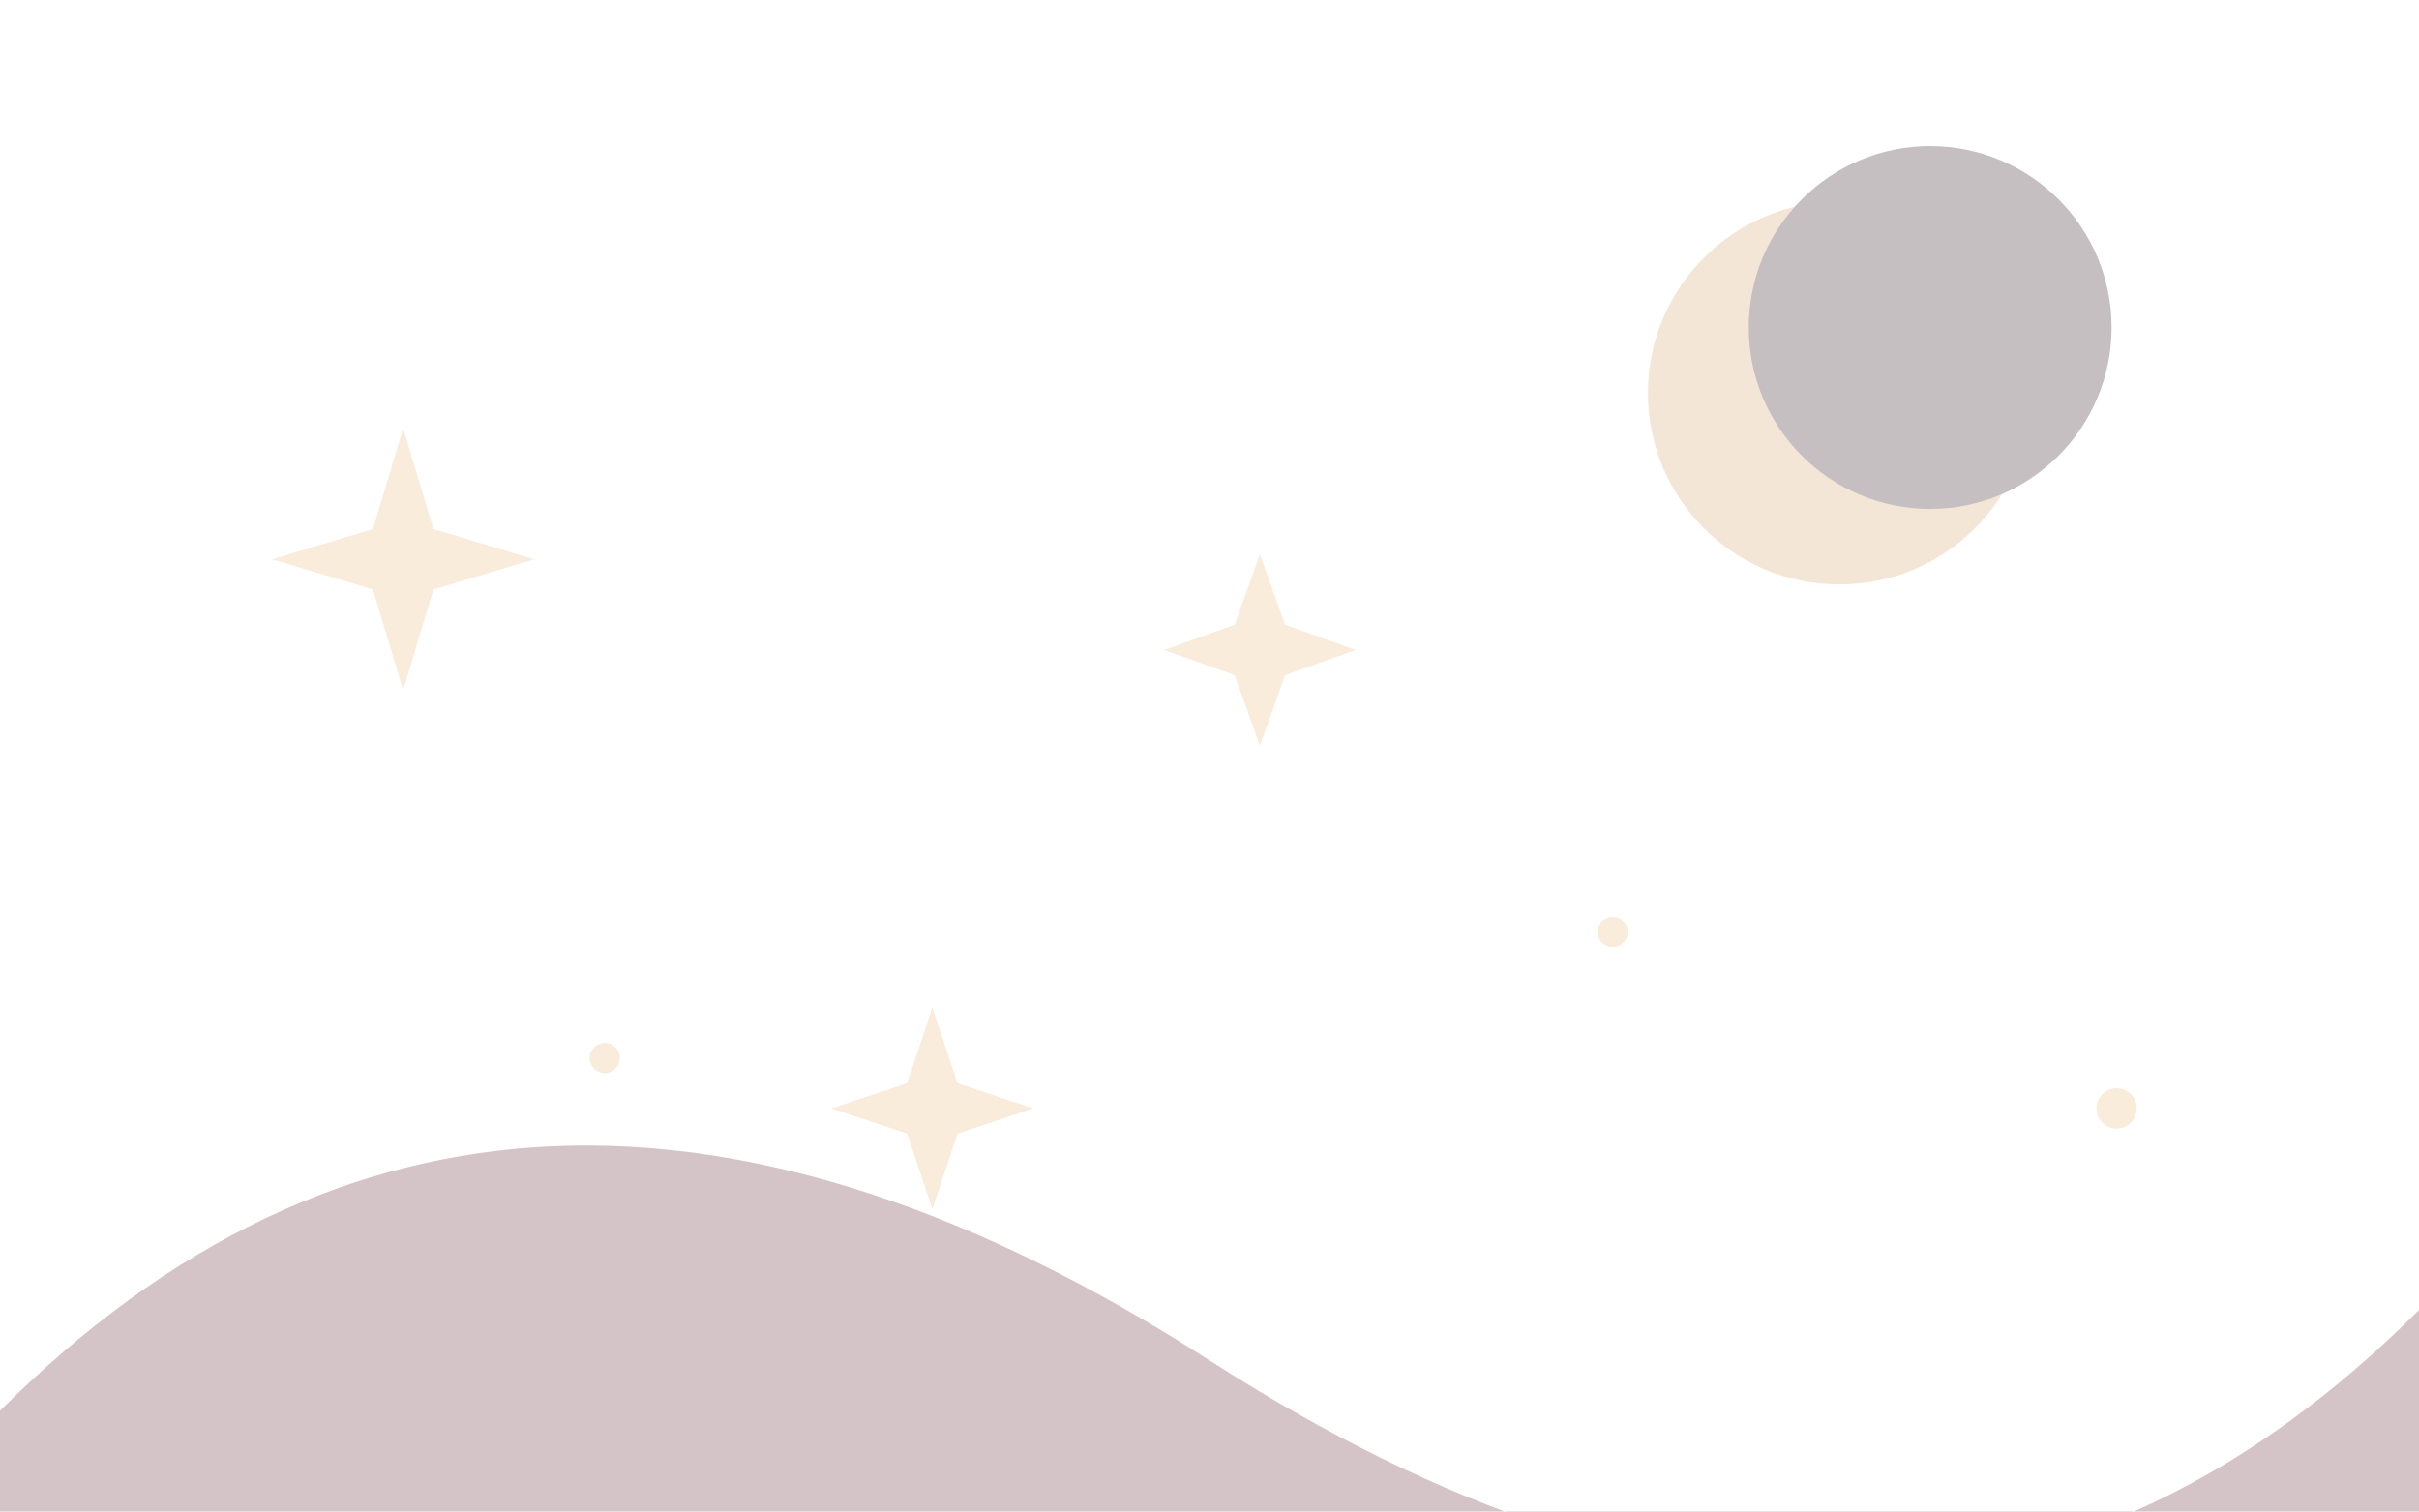
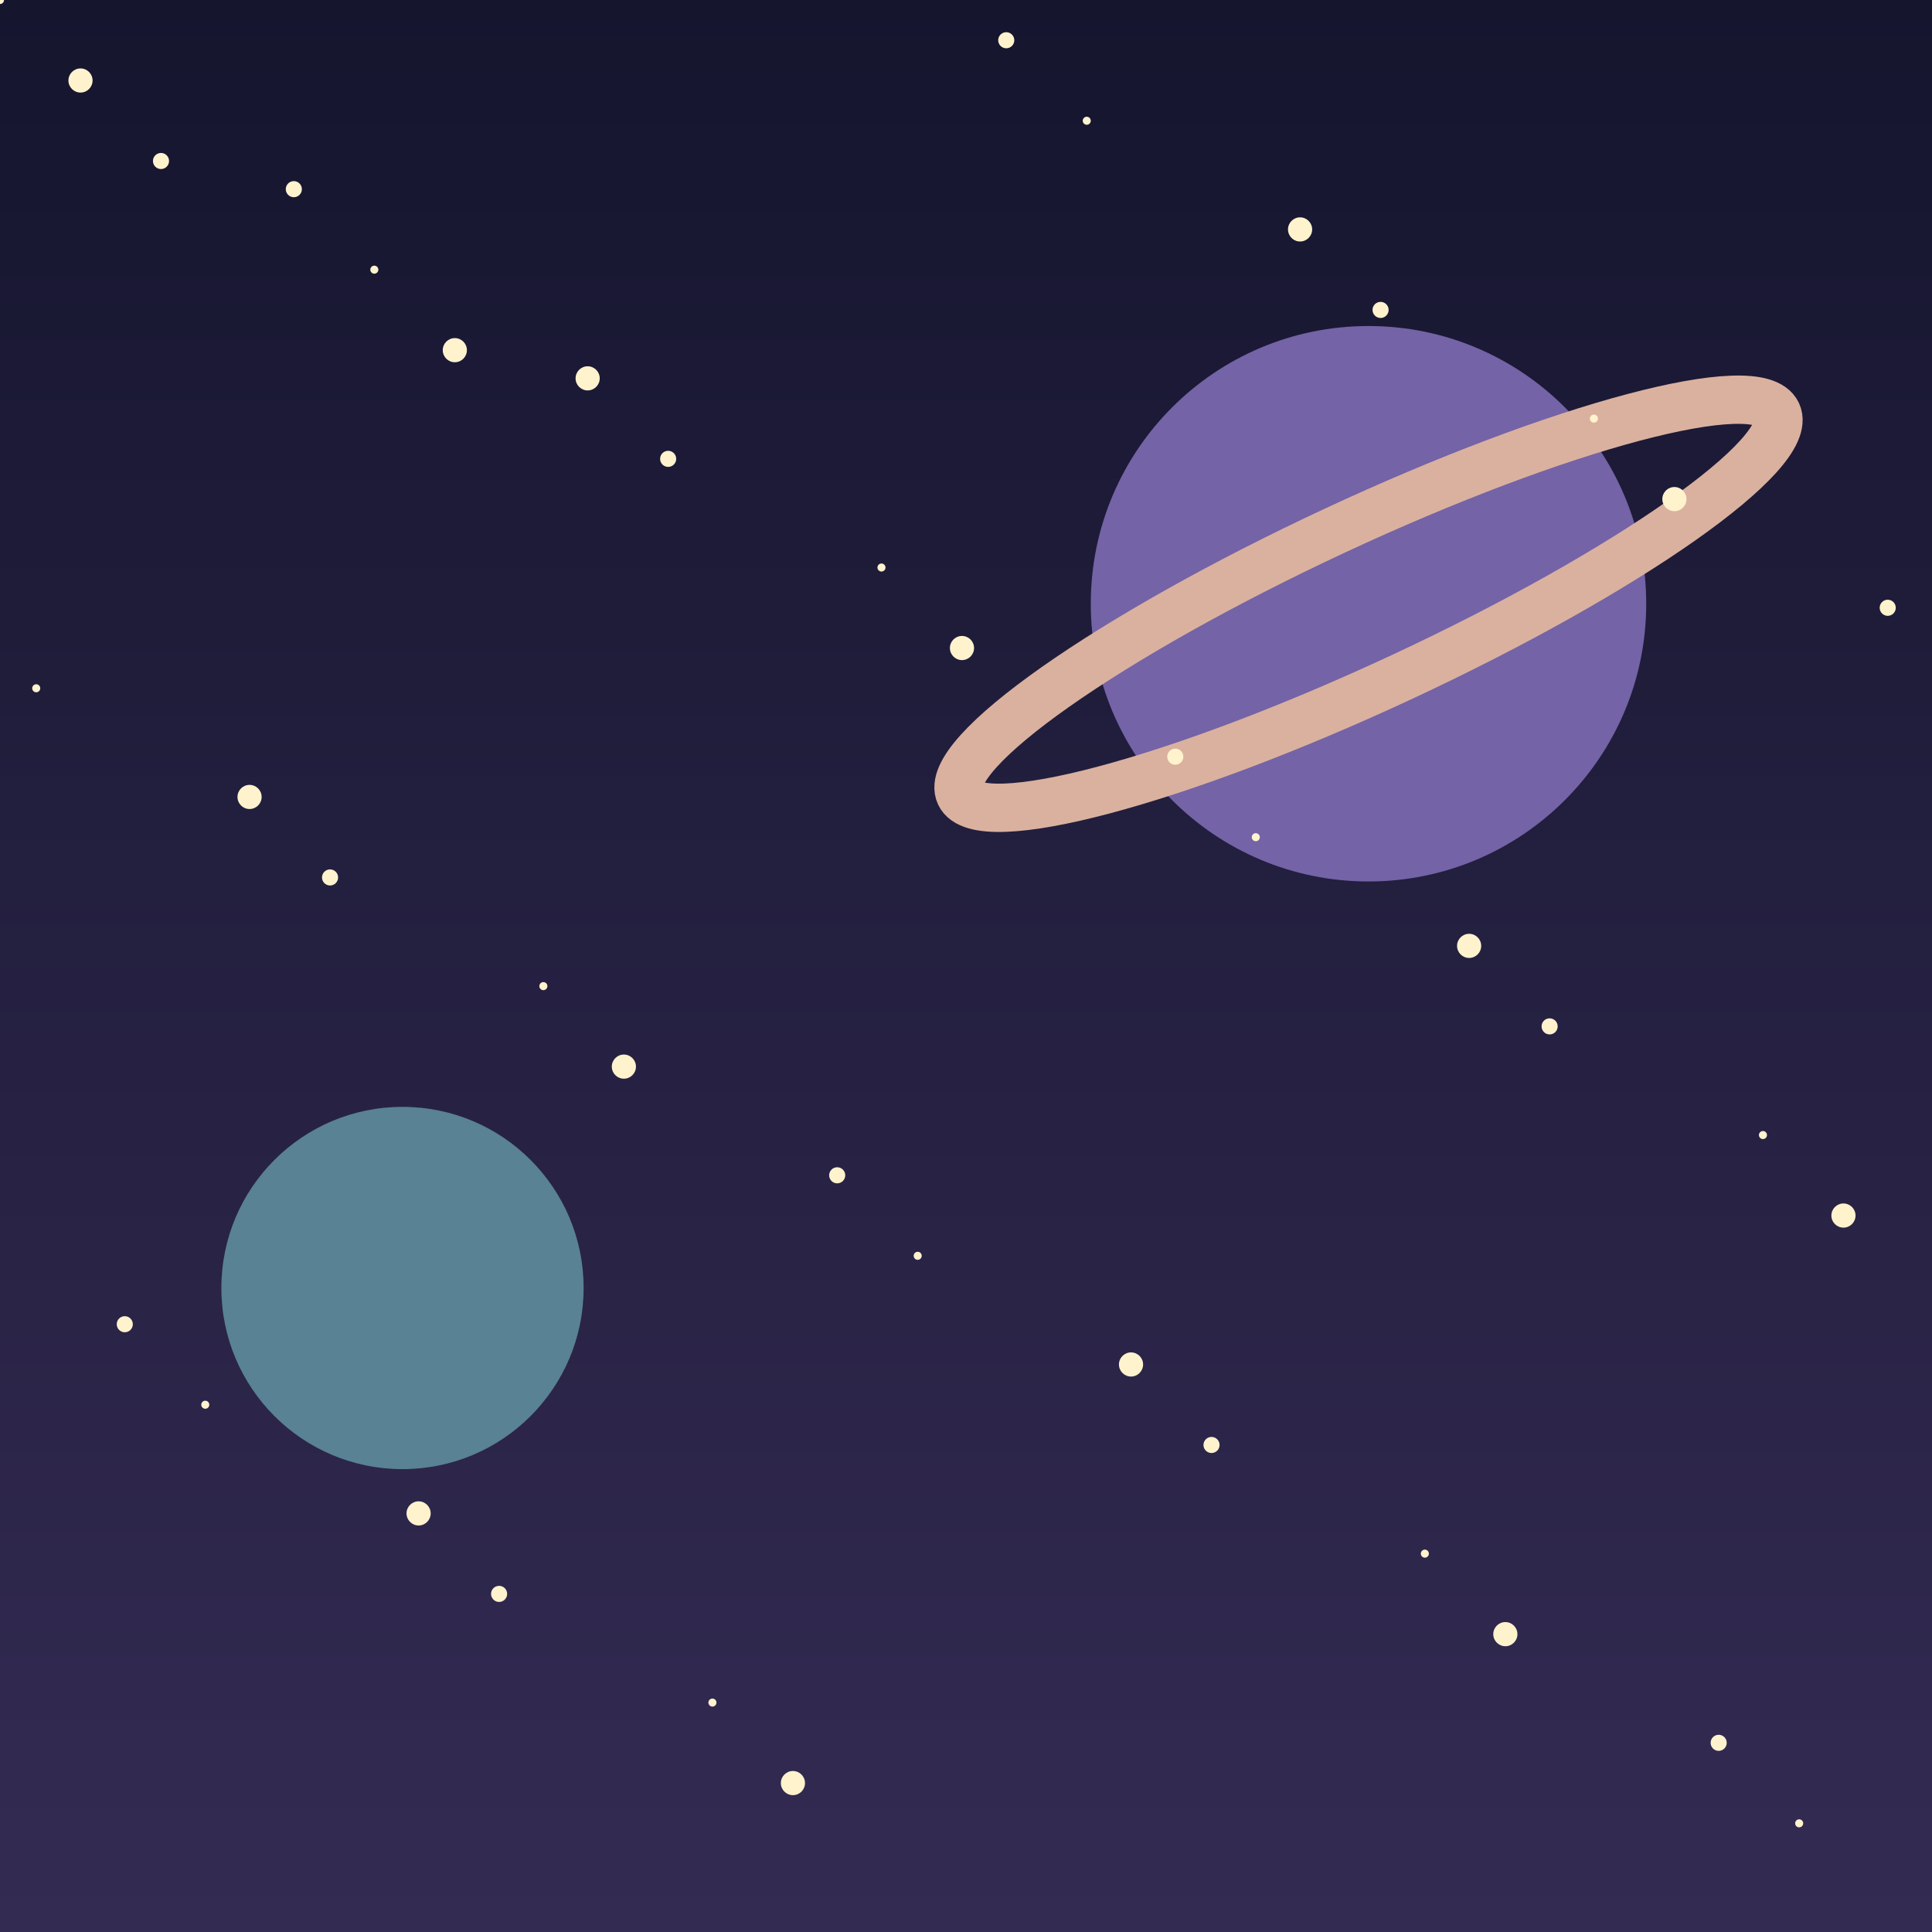
- <svg xmlns="http://www.w3.org/2000/svg" width="480" height="300" viewBox="0 0 480 300">
-   <g opacity=".27">
-     <circle cx="365" cy="78" r="38" fill="#d4a168" />
-     <circle cx="383" cy="65" r="36" fill="#2d111c" />
-     <g fill="#e7b77b">
-       <path d="m80 85 6 20 20 6-20 6-6 20-6-20-20-6 20-6Zm170 25 5 14 14 5-14 5-5 14-5-14-14-5 14-5Zm-65 90 5 15 15 5-15 5-5 15-5-15-15-5 15-5Z" />
-       <circle cx="120" cy="210" r="3" />
-       <circle cx="320" cy="185" r="3" />
-       <circle cx="420" cy="220" r="4" />
-     </g>
-     <path d="M0 280q100-100 240-10t240-10v40H0" fill="#632431" />
+ <svg xmlns="http://www.w3.org/2000/svg" width="480" height="480" viewBox="0 0 480 480">
+   <defs>
+     <linearGradient id="sky" x2="0" y2="1">
+       <stop stop-color="#15152e" />
+       <stop offset="1" stop-color="#342b53" />
+     </linearGradient>
+   </defs>
+   <rect width="480" height="480" fill="url(#sky)" />
+   <circle cx="340" cy="150" r="69" fill="#7463a6" />
+   <ellipse cx="340" cy="150" rx="112" ry="20" transform="rotate(-25 340 150)" stroke="#dab19f" stroke-width="12" fill="none" />
+   <circle cx="100" cy="320" r="45" fill="#598294" />
+   <g fill="#fff3ce">
+     <circle cx="0" cy="0" r="1" />
+     <circle cx="73" cy="47" r="2" />
+     <circle cx="146" cy="94" r="3" />
+     <circle cx="219" cy="141" r="1" />
+     <circle cx="292" cy="188" r="2" />
+     <circle cx="365" cy="235" r="3" />
+     <circle cx="438" cy="282" r="1" />
+     <circle cx="31" cy="329" r="2" />
+     <circle cx="104" cy="376" r="3" />
+     <circle cx="177" cy="423" r="1" />
+     <circle cx="250" cy="10" r="2" />
+     <circle cx="323" cy="57" r="3" />
+     <circle cx="396" cy="104" r="1" />
+     <circle cx="469" cy="151" r="2" />
+     <circle cx="62" cy="198" r="3" />
+     <circle cx="135" cy="245" r="1" />
+     <circle cx="208" cy="292" r="2" />
+     <circle cx="281" cy="339" r="3" />
+     <circle cx="354" cy="386" r="1" />
+     <circle cx="427" cy="433" r="2" />
+     <circle cx="20" cy="20" r="3" />
+     <circle cx="93" cy="67" r="1" />
+     <circle cx="166" cy="114" r="2" />
+     <circle cx="239" cy="161" r="3" />
+     <circle cx="312" cy="208" r="1" />
+     <circle cx="385" cy="255" r="2" />
+     <circle cx="458" cy="302" r="3" />
+     <circle cx="51" cy="349" r="1" />
+     <circle cx="124" cy="396" r="2" />
+     <circle cx="197" cy="443" r="3" />
+     <circle cx="270" cy="30" r="1" />
+     <circle cx="343" cy="77" r="2" />
+     <circle cx="416" cy="124" r="3" />
+     <circle cx="9" cy="171" r="1" />
+     <circle cx="82" cy="218" r="2" />
+     <circle cx="155" cy="265" r="3" />
+     <circle cx="228" cy="312" r="1" />
+     <circle cx="301" cy="359" r="2" />
+     <circle cx="374" cy="406" r="3" />
+     <circle cx="447" cy="453" r="1" />
+     <circle cx="40" cy="40" r="2" />
+     <circle cx="113" cy="87" r="3" />
  </g>
</svg>
